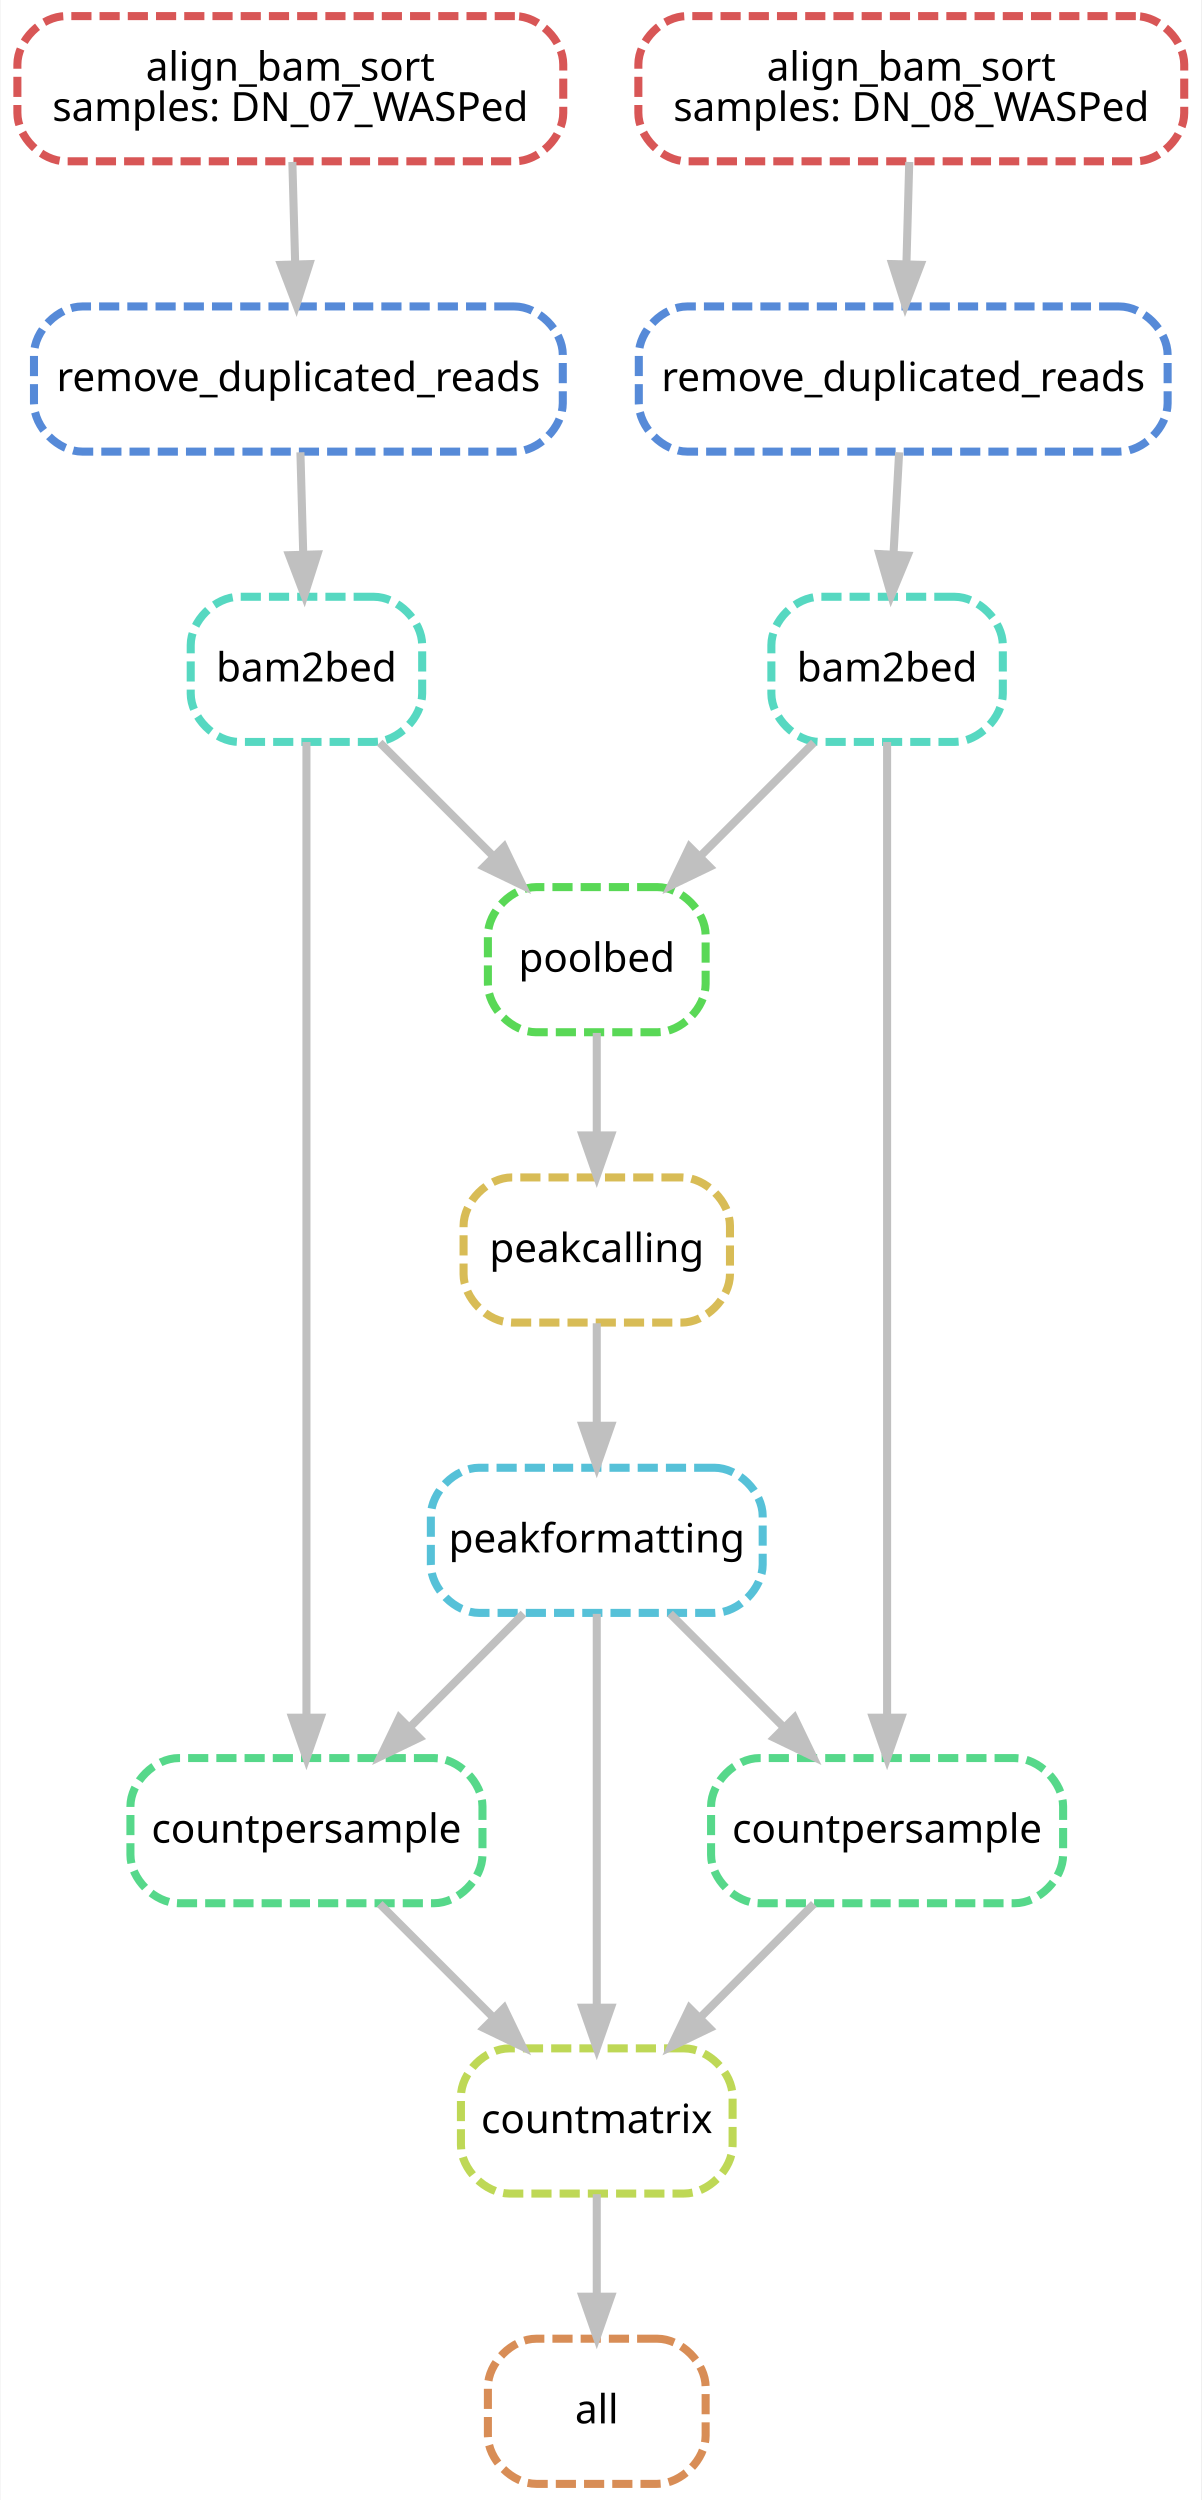
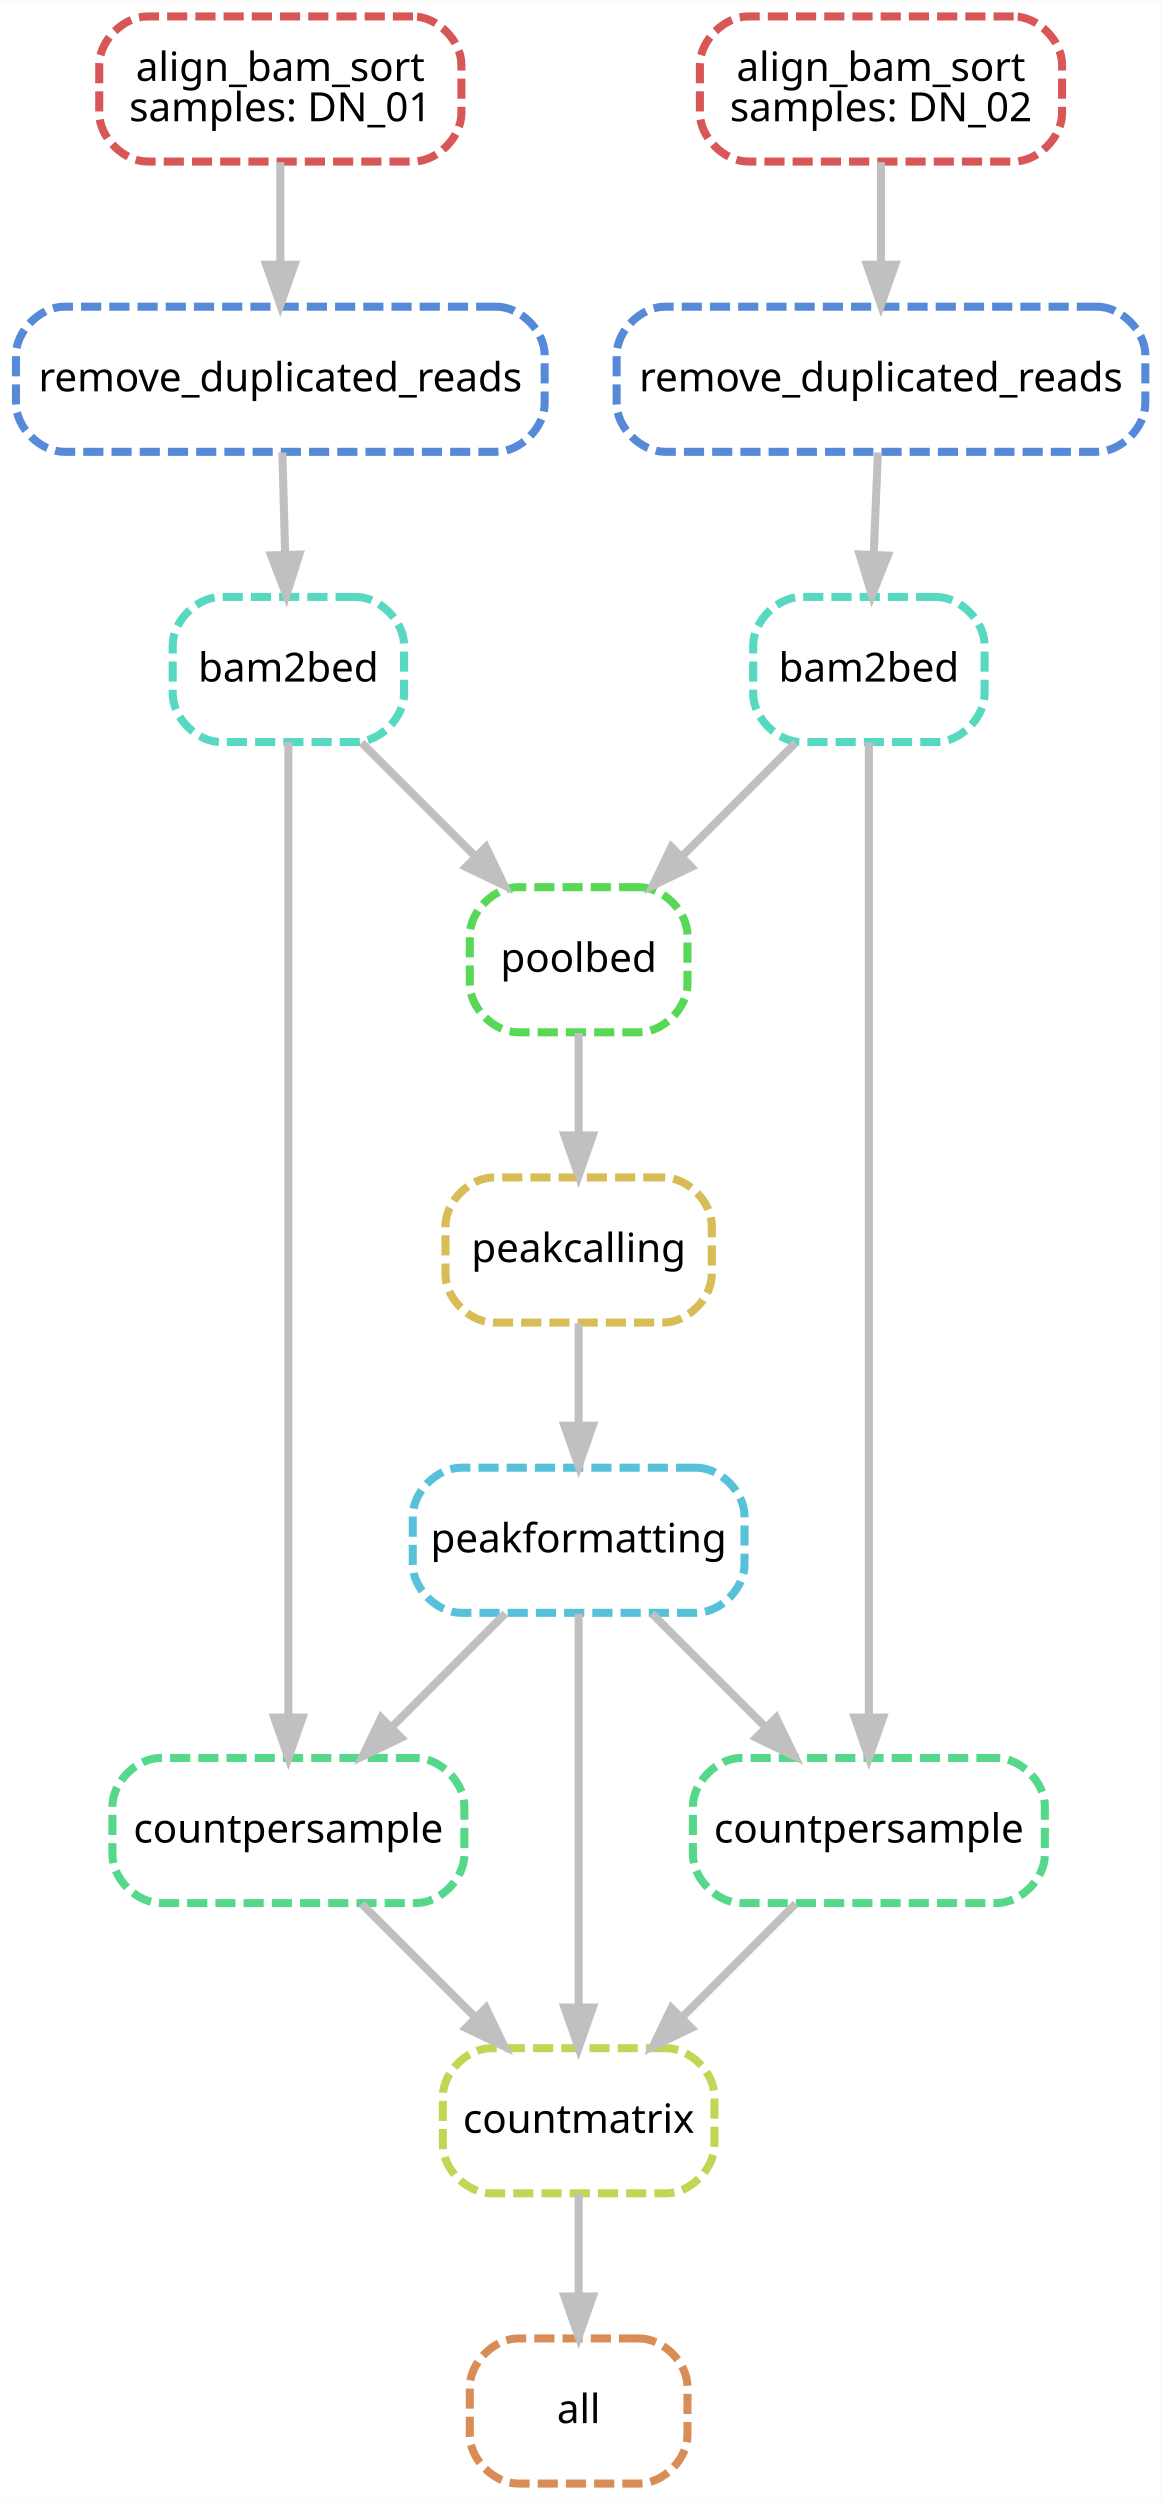
- <svg xmlns="http://www.w3.org/2000/svg" width="298pt" height="620pt" viewBox="0.00 0.00 297.69 620.00">
+ <svg xmlns="http://www.w3.org/2000/svg" width="288pt" height="620pt" viewBox="0.00 0.00 288.07 620.00">
  <g id="graph0" class="graph" transform="scale(1 1) rotate(0) translate(4 616)">
-     <polygon fill="#ffffff" stroke="transparent" points="-4,4 -4,-616 293.688,-616 293.688,4 -4,4" />
+     <polygon fill="#ffffff" stroke="transparent" points="-4,4 -4,-616 284.073,-616 284.073,4 -4,4" />
    <g id="node1" class="node">
-       <path fill="none" stroke="#d88d56" stroke-width="2" stroke-dasharray="5,2" d="M158.844,-36C158.844,-36 128.844,-36 128.844,-36 122.844,-36 116.844,-30 116.844,-24 116.844,-24 116.844,-12 116.844,-12 116.844,-6 122.844,0 128.844,0 128.844,0 158.844,0 158.844,0 164.844,0 170.844,-6 170.844,-12 170.844,-12 170.844,-24 170.844,-24 170.844,-30 164.844,-36 158.844,-36" />
-       <text text-anchor="middle" x="143.844" y="-15" font-family="sans" font-size="10.00" fill="#000000">all</text>
+       <path fill="none" stroke="#d88d56" stroke-width="2" stroke-dasharray="5,2" d="M154.537,-36C154.537,-36 124.537,-36 124.537,-36 118.537,-36 112.537,-30 112.537,-24 112.537,-24 112.537,-12 112.537,-12 112.537,-6 118.537,0 124.537,0 124.537,0 154.537,0 154.537,0 160.537,0 166.537,-6 166.537,-12 166.537,-12 166.537,-24 166.537,-24 166.537,-30 160.537,-36 154.537,-36" />
+       <text text-anchor="middle" x="139.537" y="-15" font-family="sans" font-size="10.00" fill="#000000">all</text>
    </g>
    <g id="node2" class="node">
-       <path fill="none" stroke="#bed856" stroke-width="2" stroke-dasharray="5,2" d="M165.529,-108C165.529,-108 122.158,-108 122.158,-108 116.158,-108 110.158,-102 110.158,-96 110.158,-96 110.158,-84 110.158,-84 110.158,-78 116.158,-72 122.158,-72 122.158,-72 165.529,-72 165.529,-72 171.529,-72 177.529,-78 177.529,-84 177.529,-84 177.529,-96 177.529,-96 177.529,-102 171.529,-108 165.529,-108" />
-       <text text-anchor="middle" x="143.844" y="-87" font-family="sans" font-size="10.00" fill="#000000">countmatrix</text>
+       <path fill="none" stroke="#bed856" stroke-width="2" stroke-dasharray="5,2" d="M161.222,-108C161.222,-108 117.851,-108 117.851,-108 111.851,-108 105.851,-102 105.851,-96 105.851,-96 105.851,-84 105.851,-84 105.851,-78 111.851,-72 117.851,-72 117.851,-72 161.222,-72 161.222,-72 167.222,-72 173.222,-78 173.222,-84 173.222,-84 173.222,-96 173.222,-96 173.222,-102 167.222,-108 161.222,-108" />
+       <text text-anchor="middle" x="139.537" y="-87" font-family="sans" font-size="10.00" fill="#000000">countmatrix</text>
    </g>
    <g id="edge1" class="edge">
-       <path fill="none" stroke="#c0c0c0" stroke-width="2" d="M143.844,-71.831C143.844,-64.131 143.844,-54.974 143.844,-46.417" />
-       <polygon fill="#c0c0c0" stroke="#c0c0c0" stroke-width="2" points="147.344,-46.413 143.844,-36.413 140.344,-46.413 147.344,-46.413" />
+       <path fill="none" stroke="#c0c0c0" stroke-width="2" d="M139.537,-71.831C139.537,-64.131 139.537,-54.974 139.537,-46.417" />
+       <polygon fill="#c0c0c0" stroke="#c0c0c0" stroke-width="2" points="143.037,-46.413 139.537,-36.413 136.037,-46.413 143.037,-46.413" />
    </g>
    <g id="node3" class="node">
-       <path fill="none" stroke="#56c1d8" stroke-width="2" stroke-dasharray="5,2" d="M172.991,-252C172.991,-252 114.696,-252 114.696,-252 108.696,-252 102.696,-246 102.696,-240 102.696,-240 102.696,-228 102.696,-228 102.696,-222 108.696,-216 114.696,-216 114.696,-216 172.991,-216 172.991,-216 178.991,-216 184.991,-222 184.991,-228 184.991,-228 184.991,-240 184.991,-240 184.991,-246 178.991,-252 172.991,-252" />
-       <text text-anchor="middle" x="143.844" y="-231" font-family="sans" font-size="10.00" fill="#000000">peakformatting</text>
+       <path fill="none" stroke="#56c1d8" stroke-width="2" stroke-dasharray="5,2" d="M168.684,-252C168.684,-252 110.389,-252 110.389,-252 104.389,-252 98.389,-246 98.389,-240 98.389,-240 98.389,-228 98.389,-228 98.389,-222 104.389,-216 110.389,-216 110.389,-216 168.684,-216 168.684,-216 174.684,-216 180.684,-222 180.684,-228 180.684,-228 180.684,-240 180.684,-240 180.684,-246 174.684,-252 168.684,-252" />
+       <text text-anchor="middle" x="139.537" y="-231" font-family="sans" font-size="10.00" fill="#000000">peakformatting</text>
    </g>
    <g id="edge2" class="edge">
-       <path fill="none" stroke="#c0c0c0" stroke-width="2" d="M143.844,-215.762C143.844,-191.201 143.844,-147.247 143.844,-118.354" />
-       <polygon fill="#c0c0c0" stroke="#c0c0c0" stroke-width="2" points="147.344,-118.09 143.844,-108.09 140.344,-118.09 147.344,-118.09" />
+       <path fill="none" stroke="#c0c0c0" stroke-width="2" d="M139.537,-215.762C139.537,-191.201 139.537,-147.247 139.537,-118.354" />
+       <polygon fill="#c0c0c0" stroke="#c0c0c0" stroke-width="2" points="143.037,-118.09 139.537,-108.09 136.037,-118.09 143.037,-118.09" />
    </g>
    <g id="node4" class="node">
-       <path fill="none" stroke="#56d88a" stroke-width="2" stroke-dasharray="5,2" d="M247.496,-180C247.496,-180 184.191,-180 184.191,-180 178.191,-180 172.191,-174 172.191,-168 172.191,-168 172.191,-156 172.191,-156 172.191,-150 178.191,-144 184.191,-144 184.191,-144 247.496,-144 247.496,-144 253.496,-144 259.496,-150 259.496,-156 259.496,-156 259.496,-168 259.496,-168 259.496,-174 253.496,-180 247.496,-180" />
-       <text text-anchor="middle" x="215.844" y="-159" font-family="sans" font-size="10.00" fill="#000000">countpersample</text>
+       <path fill="none" stroke="#56d88a" stroke-width="2" stroke-dasharray="5,2" d="M243.189,-180C243.189,-180 179.884,-180 179.884,-180 173.884,-180 167.884,-174 167.884,-168 167.884,-168 167.884,-156 167.884,-156 167.884,-150 173.884,-144 179.884,-144 179.884,-144 243.189,-144 243.189,-144 249.189,-144 255.189,-150 255.189,-156 255.189,-156 255.189,-168 255.189,-168 255.189,-174 249.189,-180 243.189,-180" />
+       <text text-anchor="middle" x="211.537" y="-159" font-family="sans" font-size="10.00" fill="#000000">countpersample</text>
    </g>
    <g id="edge6" class="edge">
-       <path fill="none" stroke="#c0c0c0" stroke-width="2" d="M162.012,-215.831C170.559,-207.285 180.899,-196.944 190.224,-187.62" />
-       <polygon fill="#c0c0c0" stroke="#c0c0c0" stroke-width="2" points="192.834,-189.959 197.43,-180.413 187.885,-185.01 192.834,-189.959" />
+       <path fill="none" stroke="#c0c0c0" stroke-width="2" d="M157.705,-215.831C166.252,-207.285 176.592,-196.944 185.917,-187.62" />
+       <polygon fill="#c0c0c0" stroke="#c0c0c0" stroke-width="2" points="188.527,-189.959 193.123,-180.413 183.577,-185.01 188.527,-189.959" />
    </g>
    <g id="node5" class="node">
-       <path fill="none" stroke="#56d88a" stroke-width="2" stroke-dasharray="5,2" d="M103.496,-180C103.496,-180 40.191,-180 40.191,-180 34.191,-180 28.191,-174 28.191,-168 28.191,-168 28.191,-156 28.191,-156 28.191,-150 34.191,-144 40.191,-144 40.191,-144 103.496,-144 103.496,-144 109.496,-144 115.496,-150 115.496,-156 115.496,-156 115.496,-168 115.496,-168 115.496,-174 109.496,-180 103.496,-180" />
-       <text text-anchor="middle" x="71.844" y="-159" font-family="sans" font-size="10.00" fill="#000000">countpersample</text>
+       <path fill="none" stroke="#56d88a" stroke-width="2" stroke-dasharray="5,2" d="M99.189,-180C99.189,-180 35.884,-180 35.884,-180 29.884,-180 23.884,-174 23.884,-168 23.884,-168 23.884,-156 23.884,-156 23.884,-150 29.884,-144 35.884,-144 35.884,-144 99.189,-144 99.189,-144 105.189,-144 111.189,-150 111.189,-156 111.189,-156 111.189,-168 111.189,-168 111.189,-174 105.189,-180 99.189,-180" />
+       <text text-anchor="middle" x="67.537" y="-159" font-family="sans" font-size="10.00" fill="#000000">countpersample</text>
    </g>
    <g id="edge8" class="edge">
-       <path fill="none" stroke="#c0c0c0" stroke-width="2" d="M125.675,-215.831C117.129,-207.285 106.788,-196.944 97.464,-187.62" />
-       <polygon fill="#c0c0c0" stroke="#c0c0c0" stroke-width="2" points="99.803,-185.01 90.257,-180.413 94.853,-189.959 99.803,-185.01" />
+       <path fill="none" stroke="#c0c0c0" stroke-width="2" d="M121.368,-215.831C112.821,-207.285 102.481,-196.944 93.156,-187.62" />
+       <polygon fill="#c0c0c0" stroke="#c0c0c0" stroke-width="2" points="95.496,-185.01 85.95,-180.413 90.546,-189.959 95.496,-185.01" />
    </g>
    <g id="edge3" class="edge">
-       <path fill="none" stroke="#c0c0c0" stroke-width="2" d="M197.675,-143.831C189.129,-135.285 178.788,-124.944 169.464,-115.62" />
-       <polygon fill="#c0c0c0" stroke="#c0c0c0" stroke-width="2" points="171.803,-113.01 162.257,-108.413 166.853,-117.959 171.803,-113.01" />
+       <path fill="none" stroke="#c0c0c0" stroke-width="2" d="M193.368,-143.831C184.821,-135.285 174.481,-124.944 165.156,-115.62" />
+       <polygon fill="#c0c0c0" stroke="#c0c0c0" stroke-width="2" points="167.496,-113.01 157.95,-108.413 162.546,-117.959 167.496,-113.01" />
    </g>
    <g id="edge4" class="edge">
-       <path fill="none" stroke="#c0c0c0" stroke-width="2" d="M90.012,-143.831C98.559,-135.285 108.899,-124.944 118.224,-115.62" />
-       <polygon fill="#c0c0c0" stroke="#c0c0c0" stroke-width="2" points="120.834,-117.959 125.43,-108.413 115.885,-113.01 120.834,-117.959" />
+       <path fill="none" stroke="#c0c0c0" stroke-width="2" d="M85.705,-143.831C94.252,-135.285 104.592,-124.944 113.917,-115.62" />
+       <polygon fill="#c0c0c0" stroke="#c0c0c0" stroke-width="2" points="116.527,-117.959 121.123,-108.413 111.577,-113.01 116.527,-117.959" />
    </g>
    <g id="node6" class="node">
-       <path fill="none" stroke="#d8bc56" stroke-width="2" stroke-dasharray="5,2" d="M164.878,-324C164.878,-324 122.81,-324 122.81,-324 116.81,-324 110.81,-318 110.81,-312 110.81,-312 110.81,-300 110.81,-300 110.81,-294 116.81,-288 122.81,-288 122.81,-288 164.878,-288 164.878,-288 170.878,-288 176.878,-294 176.878,-300 176.878,-300 176.878,-312 176.878,-312 176.878,-318 170.878,-324 164.878,-324" />
-       <text text-anchor="middle" x="143.844" y="-303" font-family="sans" font-size="10.00" fill="#000000">peakcalling</text>
+       <path fill="none" stroke="#d8bc56" stroke-width="2" stroke-dasharray="5,2" d="M160.571,-324C160.571,-324 118.502,-324 118.502,-324 112.502,-324 106.502,-318 106.502,-312 106.502,-312 106.502,-300 106.502,-300 106.502,-294 112.502,-288 118.502,-288 118.502,-288 160.571,-288 160.571,-288 166.571,-288 172.571,-294 172.571,-300 172.571,-300 172.571,-312 172.571,-312 172.571,-318 166.571,-324 160.571,-324" />
+       <text text-anchor="middle" x="139.537" y="-303" font-family="sans" font-size="10.00" fill="#000000">peakcalling</text>
    </g>
    <g id="edge5" class="edge">
-       <path fill="none" stroke="#c0c0c0" stroke-width="2" d="M143.844,-287.831C143.844,-280.131 143.844,-270.974 143.844,-262.417" />
-       <polygon fill="#c0c0c0" stroke="#c0c0c0" stroke-width="2" points="147.344,-262.413 143.844,-252.413 140.344,-262.413 147.344,-262.413" />
+       <path fill="none" stroke="#c0c0c0" stroke-width="2" d="M139.537,-287.831C139.537,-280.131 139.537,-270.974 139.537,-262.417" />
+       <polygon fill="#c0c0c0" stroke="#c0c0c0" stroke-width="2" points="143.037,-262.413 139.537,-252.413 136.037,-262.413 143.037,-262.413" />
    </g>
    <g id="node7" class="node">
-       <path fill="none" stroke="#56d8c1" stroke-width="2" stroke-dasharray="5,2" d="M232.544,-468C232.544,-468 199.144,-468 199.144,-468 193.144,-468 187.144,-462 187.144,-456 187.144,-456 187.144,-444 187.144,-444 187.144,-438 193.144,-432 199.144,-432 199.144,-432 232.544,-432 232.544,-432 238.544,-432 244.544,-438 244.544,-444 244.544,-444 244.544,-456 244.544,-456 244.544,-462 238.544,-468 232.544,-468" />
-       <text text-anchor="middle" x="215.844" y="-447" font-family="sans" font-size="10.00" fill="#000000">bam2bed</text>
+       <path fill="none" stroke="#56d8c1" stroke-width="2" stroke-dasharray="5,2" d="M228.237,-468C228.237,-468 194.837,-468 194.837,-468 188.837,-468 182.837,-462 182.837,-456 182.837,-456 182.837,-444 182.837,-444 182.837,-438 188.837,-432 194.837,-432 194.837,-432 228.237,-432 228.237,-432 234.237,-432 240.237,-438 240.237,-444 240.237,-444 240.237,-456 240.237,-456 240.237,-462 234.237,-468 228.237,-468" />
+       <text text-anchor="middle" x="211.537" y="-447" font-family="sans" font-size="10.00" fill="#000000">bam2bed</text>
    </g>
    <g id="edge7" class="edge">
-       <path fill="none" stroke="#c0c0c0" stroke-width="2" d="M215.844,-431.984C215.844,-383.294 215.844,-248.796 215.844,-190.057" />
-       <polygon fill="#c0c0c0" stroke="#c0c0c0" stroke-width="2" points="219.344,-190.009 215.844,-180.009 212.344,-190.009 219.344,-190.009" />
+       <path fill="none" stroke="#c0c0c0" stroke-width="2" d="M211.537,-431.984C211.537,-383.294 211.537,-248.796 211.537,-190.057" />
+       <polygon fill="#c0c0c0" stroke="#c0c0c0" stroke-width="2" points="215.037,-190.009 211.537,-180.009 208.037,-190.009 215.037,-190.009" />
    </g>
    <g id="node9" class="node">
-       <path fill="none" stroke="#59d856" stroke-width="2" stroke-dasharray="5,2" d="M158.844,-396C158.844,-396 128.844,-396 128.844,-396 122.844,-396 116.844,-390 116.844,-384 116.844,-384 116.844,-372 116.844,-372 116.844,-366 122.844,-360 128.844,-360 128.844,-360 158.844,-360 158.844,-360 164.844,-360 170.844,-366 170.844,-372 170.844,-372 170.844,-384 170.844,-384 170.844,-390 164.844,-396 158.844,-396" />
-       <text text-anchor="middle" x="143.844" y="-375" font-family="sans" font-size="10.00" fill="#000000">poolbed</text>
+       <path fill="none" stroke="#59d856" stroke-width="2" stroke-dasharray="5,2" d="M154.537,-396C154.537,-396 124.537,-396 124.537,-396 118.537,-396 112.537,-390 112.537,-384 112.537,-384 112.537,-372 112.537,-372 112.537,-366 118.537,-360 124.537,-360 124.537,-360 154.537,-360 154.537,-360 160.537,-360 166.537,-366 166.537,-372 166.537,-372 166.537,-384 166.537,-384 166.537,-390 160.537,-396 154.537,-396" />
+       <text text-anchor="middle" x="139.537" y="-375" font-family="sans" font-size="10.00" fill="#000000">poolbed</text>
    </g>
    <g id="edge13" class="edge">
-       <path fill="none" stroke="#c0c0c0" stroke-width="2" d="M197.675,-431.831C189.129,-423.285 178.788,-412.944 169.464,-403.62" />
-       <polygon fill="#c0c0c0" stroke="#c0c0c0" stroke-width="2" points="171.803,-401.01 162.257,-396.413 166.853,-405.959 171.803,-401.01" />
+       <path fill="none" stroke="#c0c0c0" stroke-width="2" d="M193.368,-431.831C184.821,-423.285 174.481,-412.944 165.156,-403.62" />
+       <polygon fill="#c0c0c0" stroke="#c0c0c0" stroke-width="2" points="167.496,-401.01 157.95,-396.413 162.546,-405.959 167.496,-401.01" />
    </g>
    <g id="node8" class="node">
-       <path fill="none" stroke="#56d8c1" stroke-width="2" stroke-dasharray="5,2" d="M88.544,-468C88.544,-468 55.144,-468 55.144,-468 49.144,-468 43.144,-462 43.144,-456 43.144,-456 43.144,-444 43.144,-444 43.144,-438 49.144,-432 55.144,-432 55.144,-432 88.544,-432 88.544,-432 94.544,-432 100.544,-438 100.544,-444 100.544,-444 100.544,-456 100.544,-456 100.544,-462 94.544,-468 88.544,-468" />
-       <text text-anchor="middle" x="71.844" y="-447" font-family="sans" font-size="10.00" fill="#000000">bam2bed</text>
+       <path fill="none" stroke="#56d8c1" stroke-width="2" stroke-dasharray="5,2" d="M84.237,-468C84.237,-468 50.837,-468 50.837,-468 44.837,-468 38.837,-462 38.837,-456 38.837,-456 38.837,-444 38.837,-444 38.837,-438 44.837,-432 50.837,-432 50.837,-432 84.237,-432 84.237,-432 90.237,-432 96.237,-438 96.237,-444 96.237,-444 96.237,-456 96.237,-456 96.237,-462 90.237,-468 84.237,-468" />
+       <text text-anchor="middle" x="67.537" y="-447" font-family="sans" font-size="10.00" fill="#000000">bam2bed</text>
    </g>
    <g id="edge9" class="edge">
-       <path fill="none" stroke="#c0c0c0" stroke-width="2" d="M71.844,-431.984C71.844,-383.294 71.844,-248.796 71.844,-190.057" />
-       <polygon fill="#c0c0c0" stroke="#c0c0c0" stroke-width="2" points="75.344,-190.009 71.844,-180.009 68.344,-190.009 75.344,-190.009" />
+       <path fill="none" stroke="#c0c0c0" stroke-width="2" d="M67.537,-431.984C67.537,-383.294 67.537,-248.796 67.537,-190.057" />
+       <polygon fill="#c0c0c0" stroke="#c0c0c0" stroke-width="2" points="71.037,-190.009 67.537,-180.009 64.037,-190.009 71.037,-190.009" />
    </g>
    <g id="edge14" class="edge">
-       <path fill="none" stroke="#c0c0c0" stroke-width="2" d="M90.012,-431.831C98.559,-423.285 108.899,-412.944 118.224,-403.62" />
-       <polygon fill="#c0c0c0" stroke="#c0c0c0" stroke-width="2" points="120.834,-405.959 125.43,-396.413 115.885,-401.01 120.834,-405.959" />
+       <path fill="none" stroke="#c0c0c0" stroke-width="2" d="M85.705,-431.831C94.252,-423.285 104.592,-412.944 113.917,-403.62" />
+       <polygon fill="#c0c0c0" stroke="#c0c0c0" stroke-width="2" points="116.527,-405.959 121.123,-396.413 111.577,-401.01 116.527,-405.959" />
    </g>
    <g id="edge10" class="edge">
-       <path fill="none" stroke="#c0c0c0" stroke-width="2" d="M143.844,-359.831C143.844,-352.131 143.844,-342.974 143.844,-334.417" />
-       <polygon fill="#c0c0c0" stroke="#c0c0c0" stroke-width="2" points="147.344,-334.413 143.844,-324.413 140.344,-334.413 147.344,-334.413" />
+       <path fill="none" stroke="#c0c0c0" stroke-width="2" d="M139.537,-359.831C139.537,-352.131 139.537,-342.974 139.537,-334.417" />
+       <polygon fill="#c0c0c0" stroke="#c0c0c0" stroke-width="2" points="143.037,-334.413 139.537,-324.413 136.037,-334.413 143.037,-334.413" />
    </g>
    <g id="node10" class="node">
-       <path fill="none" stroke="#568ad8" stroke-width="2" stroke-dasharray="5,2" d="M273.417,-540C273.417,-540 166.27,-540 166.27,-540 160.27,-540 154.27,-534 154.27,-528 154.27,-528 154.27,-516 154.27,-516 154.27,-510 160.27,-504 166.27,-504 166.27,-504 273.417,-504 273.417,-504 279.417,-504 285.417,-510 285.417,-516 285.417,-516 285.417,-528 285.417,-528 285.417,-534 279.417,-540 273.417,-540" />
-       <text text-anchor="middle" x="219.844" y="-519" font-family="sans" font-size="10.00" fill="#000000">remove_duplicated_reads</text>
+       <path fill="none" stroke="#568ad8" stroke-width="2" stroke-dasharray="5,2" d="M268.11,-540C268.11,-540 160.963,-540 160.963,-540 154.963,-540 148.963,-534 148.963,-528 148.963,-528 148.963,-516 148.963,-516 148.963,-510 154.963,-504 160.963,-504 160.963,-504 268.11,-504 268.11,-504 274.11,-504 280.11,-510 280.11,-516 280.11,-516 280.11,-528 280.11,-528 280.11,-534 274.11,-540 268.11,-540" />
+       <text text-anchor="middle" x="214.537" y="-519" font-family="sans" font-size="10.00" fill="#000000">remove_duplicated_reads</text>
    </g>
    <g id="edge11" class="edge">
-       <path fill="none" stroke="#c0c0c0" stroke-width="2" d="M218.834,-503.831C218.407,-496.131 217.898,-486.974 217.423,-478.417" />
-       <polygon fill="#c0c0c0" stroke="#c0c0c0" stroke-width="2" points="220.916,-478.204 216.867,-468.413 213.927,-478.592 220.916,-478.204" />
+       <path fill="none" stroke="#c0c0c0" stroke-width="2" d="M213.78,-503.831C213.459,-496.131 213.077,-486.974 212.721,-478.417" />
+       <polygon fill="#c0c0c0" stroke="#c0c0c0" stroke-width="2" points="216.217,-478.259 212.304,-468.413 209.223,-478.55 216.217,-478.259" />
    </g>
    <g id="node11" class="node">
-       <path fill="none" stroke="#568ad8" stroke-width="2" stroke-dasharray="5,2" d="M123.417,-540C123.417,-540 16.27,-540 16.27,-540 10.271,-540 4.271,-534 4.271,-528 4.271,-528 4.271,-516 4.271,-516 4.271,-510 10.271,-504 16.27,-504 16.27,-504 123.417,-504 123.417,-504 129.417,-504 135.417,-510 135.417,-516 135.417,-516 135.417,-528 135.417,-528 135.417,-534 129.417,-540 123.417,-540" />
-       <text text-anchor="middle" x="69.844" y="-519" font-family="sans" font-size="10.00" fill="#000000">remove_duplicated_reads</text>
+       <path fill="none" stroke="#568ad8" stroke-width="2" stroke-dasharray="5,2" d="M119.11,-540C119.11,-540 11.963,-540 11.963,-540 5.963,-540 -.037,-534 -.037,-528 -.037,-528 -.037,-516 -.037,-516 -.037,-510 5.963,-504 11.963,-504 11.963,-504 119.11,-504 119.11,-504 125.11,-504 131.11,-510 131.11,-516 131.11,-516 131.11,-528 131.11,-528 131.11,-534 125.11,-540 119.11,-540" />
+       <text text-anchor="middle" x="65.537" y="-519" font-family="sans" font-size="10.00" fill="#000000">remove_duplicated_reads</text>
    </g>
    <g id="edge12" class="edge">
-       <path fill="none" stroke="#c0c0c0" stroke-width="2" d="M70.348,-503.831C70.562,-496.131 70.817,-486.974 71.054,-478.417" />
-       <polygon fill="#c0c0c0" stroke="#c0c0c0" stroke-width="2" points="74.553,-478.507 71.332,-468.413 67.556,-478.312 74.553,-478.507" />
+       <path fill="none" stroke="#c0c0c0" stroke-width="2" d="M66.041,-503.831C66.255,-496.131 66.51,-486.974 66.747,-478.417" />
+       <polygon fill="#c0c0c0" stroke="#c0c0c0" stroke-width="2" points="70.246,-478.507 67.025,-468.413 63.249,-478.312 70.246,-478.507" />
    </g>
    <g id="node12" class="node">
-       <path fill="none" stroke="#d85656" stroke-width="2" stroke-dasharray="5,2" d="M277.532,-612C277.532,-612 166.156,-612 166.156,-612 160.156,-612 154.156,-606 154.156,-600 154.156,-600 154.156,-588 154.156,-588 154.156,-582 160.156,-576 166.156,-576 166.156,-576 277.532,-576 277.532,-576 283.532,-576 289.532,-582 289.532,-588 289.532,-588 289.532,-600 289.532,-600 289.532,-606 283.532,-612 277.532,-612" />
-       <text text-anchor="middle" x="221.844" y="-596" font-family="sans" font-size="10.00" fill="#000000">align_bam_sort</text>
-       <text text-anchor="middle" x="221.844" y="-586" font-family="sans" font-size="10.00" fill="#000000">samples: DN_08_WASPed</text>
+       <path fill="none" stroke="#d85656" stroke-width="2" stroke-dasharray="5,2" d="M247.458,-612C247.458,-612 181.616,-612 181.616,-612 175.616,-612 169.616,-606 169.616,-600 169.616,-600 169.616,-588 169.616,-588 169.616,-582 175.616,-576 181.616,-576 181.616,-576 247.458,-576 247.458,-576 253.458,-576 259.458,-582 259.458,-588 259.458,-588 259.458,-600 259.458,-600 259.458,-606 253.458,-612 247.458,-612" />
+       <text text-anchor="middle" x="214.537" y="-596" font-family="sans" font-size="10.00" fill="#000000">align_bam_sort</text>
+       <text text-anchor="middle" x="214.537" y="-586" font-family="sans" font-size="10.00" fill="#000000">samples: DN_02</text>
    </g>
    <g id="edge15" class="edge">
-       <path fill="none" stroke="#c0c0c0" stroke-width="2" d="M221.339,-575.831C221.125,-568.131 220.871,-558.974 220.633,-550.417" />
-       <polygon fill="#c0c0c0" stroke="#c0c0c0" stroke-width="2" points="224.132,-550.312 220.355,-540.413 217.134,-550.507 224.132,-550.312" />
+       <path fill="none" stroke="#c0c0c0" stroke-width="2" d="M214.537,-575.831C214.537,-568.131 214.537,-558.974 214.537,-550.417" />
+       <polygon fill="#c0c0c0" stroke="#c0c0c0" stroke-width="2" points="218.037,-550.413 214.537,-540.413 211.037,-550.413 218.037,-550.413" />
    </g>
    <g id="node13" class="node">
-       <path fill="none" stroke="#d85656" stroke-width="2" stroke-dasharray="5,2" d="M123.532,-612C123.532,-612 12.156,-612 12.156,-612 6.156,-612 .156,-606 .156,-600 .156,-600 .156,-588 .156,-588 .156,-582 6.156,-576 12.156,-576 12.156,-576 123.532,-576 123.532,-576 129.532,-576 135.532,-582 135.532,-588 135.532,-588 135.532,-600 135.532,-600 135.532,-606 129.532,-612 123.532,-612" />
-       <text text-anchor="middle" x="67.844" y="-596" font-family="sans" font-size="10.00" fill="#000000">align_bam_sort</text>
-       <text text-anchor="middle" x="67.844" y="-586" font-family="sans" font-size="10.00" fill="#000000">samples: DN_07_WASPed</text>
+       <path fill="none" stroke="#d85656" stroke-width="2" stroke-dasharray="5,2" d="M98.458,-612C98.458,-612 32.616,-612 32.616,-612 26.616,-612 20.616,-606 20.616,-600 20.616,-600 20.616,-588 20.616,-588 20.616,-582 26.616,-576 32.616,-576 32.616,-576 98.458,-576 98.458,-576 104.458,-576 110.458,-582 110.458,-588 110.458,-588 110.458,-600 110.458,-600 110.458,-606 104.458,-612 98.458,-612" />
+       <text text-anchor="middle" x="65.537" y="-596" font-family="sans" font-size="10.00" fill="#000000">align_bam_sort</text>
+       <text text-anchor="middle" x="65.537" y="-586" font-family="sans" font-size="10.00" fill="#000000">samples: DN_01</text>
    </g>
    <g id="edge16" class="edge">
-       <path fill="none" stroke="#c0c0c0" stroke-width="2" d="M68.348,-575.831C68.562,-568.131 68.817,-558.974 69.054,-550.417" />
-       <polygon fill="#c0c0c0" stroke="#c0c0c0" stroke-width="2" points="72.553,-550.507 69.332,-540.413 65.556,-550.312 72.553,-550.507" />
+       <path fill="none" stroke="#c0c0c0" stroke-width="2" d="M65.537,-575.831C65.537,-568.131 65.537,-558.974 65.537,-550.417" />
+       <polygon fill="#c0c0c0" stroke="#c0c0c0" stroke-width="2" points="69.037,-550.413 65.537,-540.413 62.037,-550.413 69.037,-550.413" />
    </g>
  </g>
</svg>
